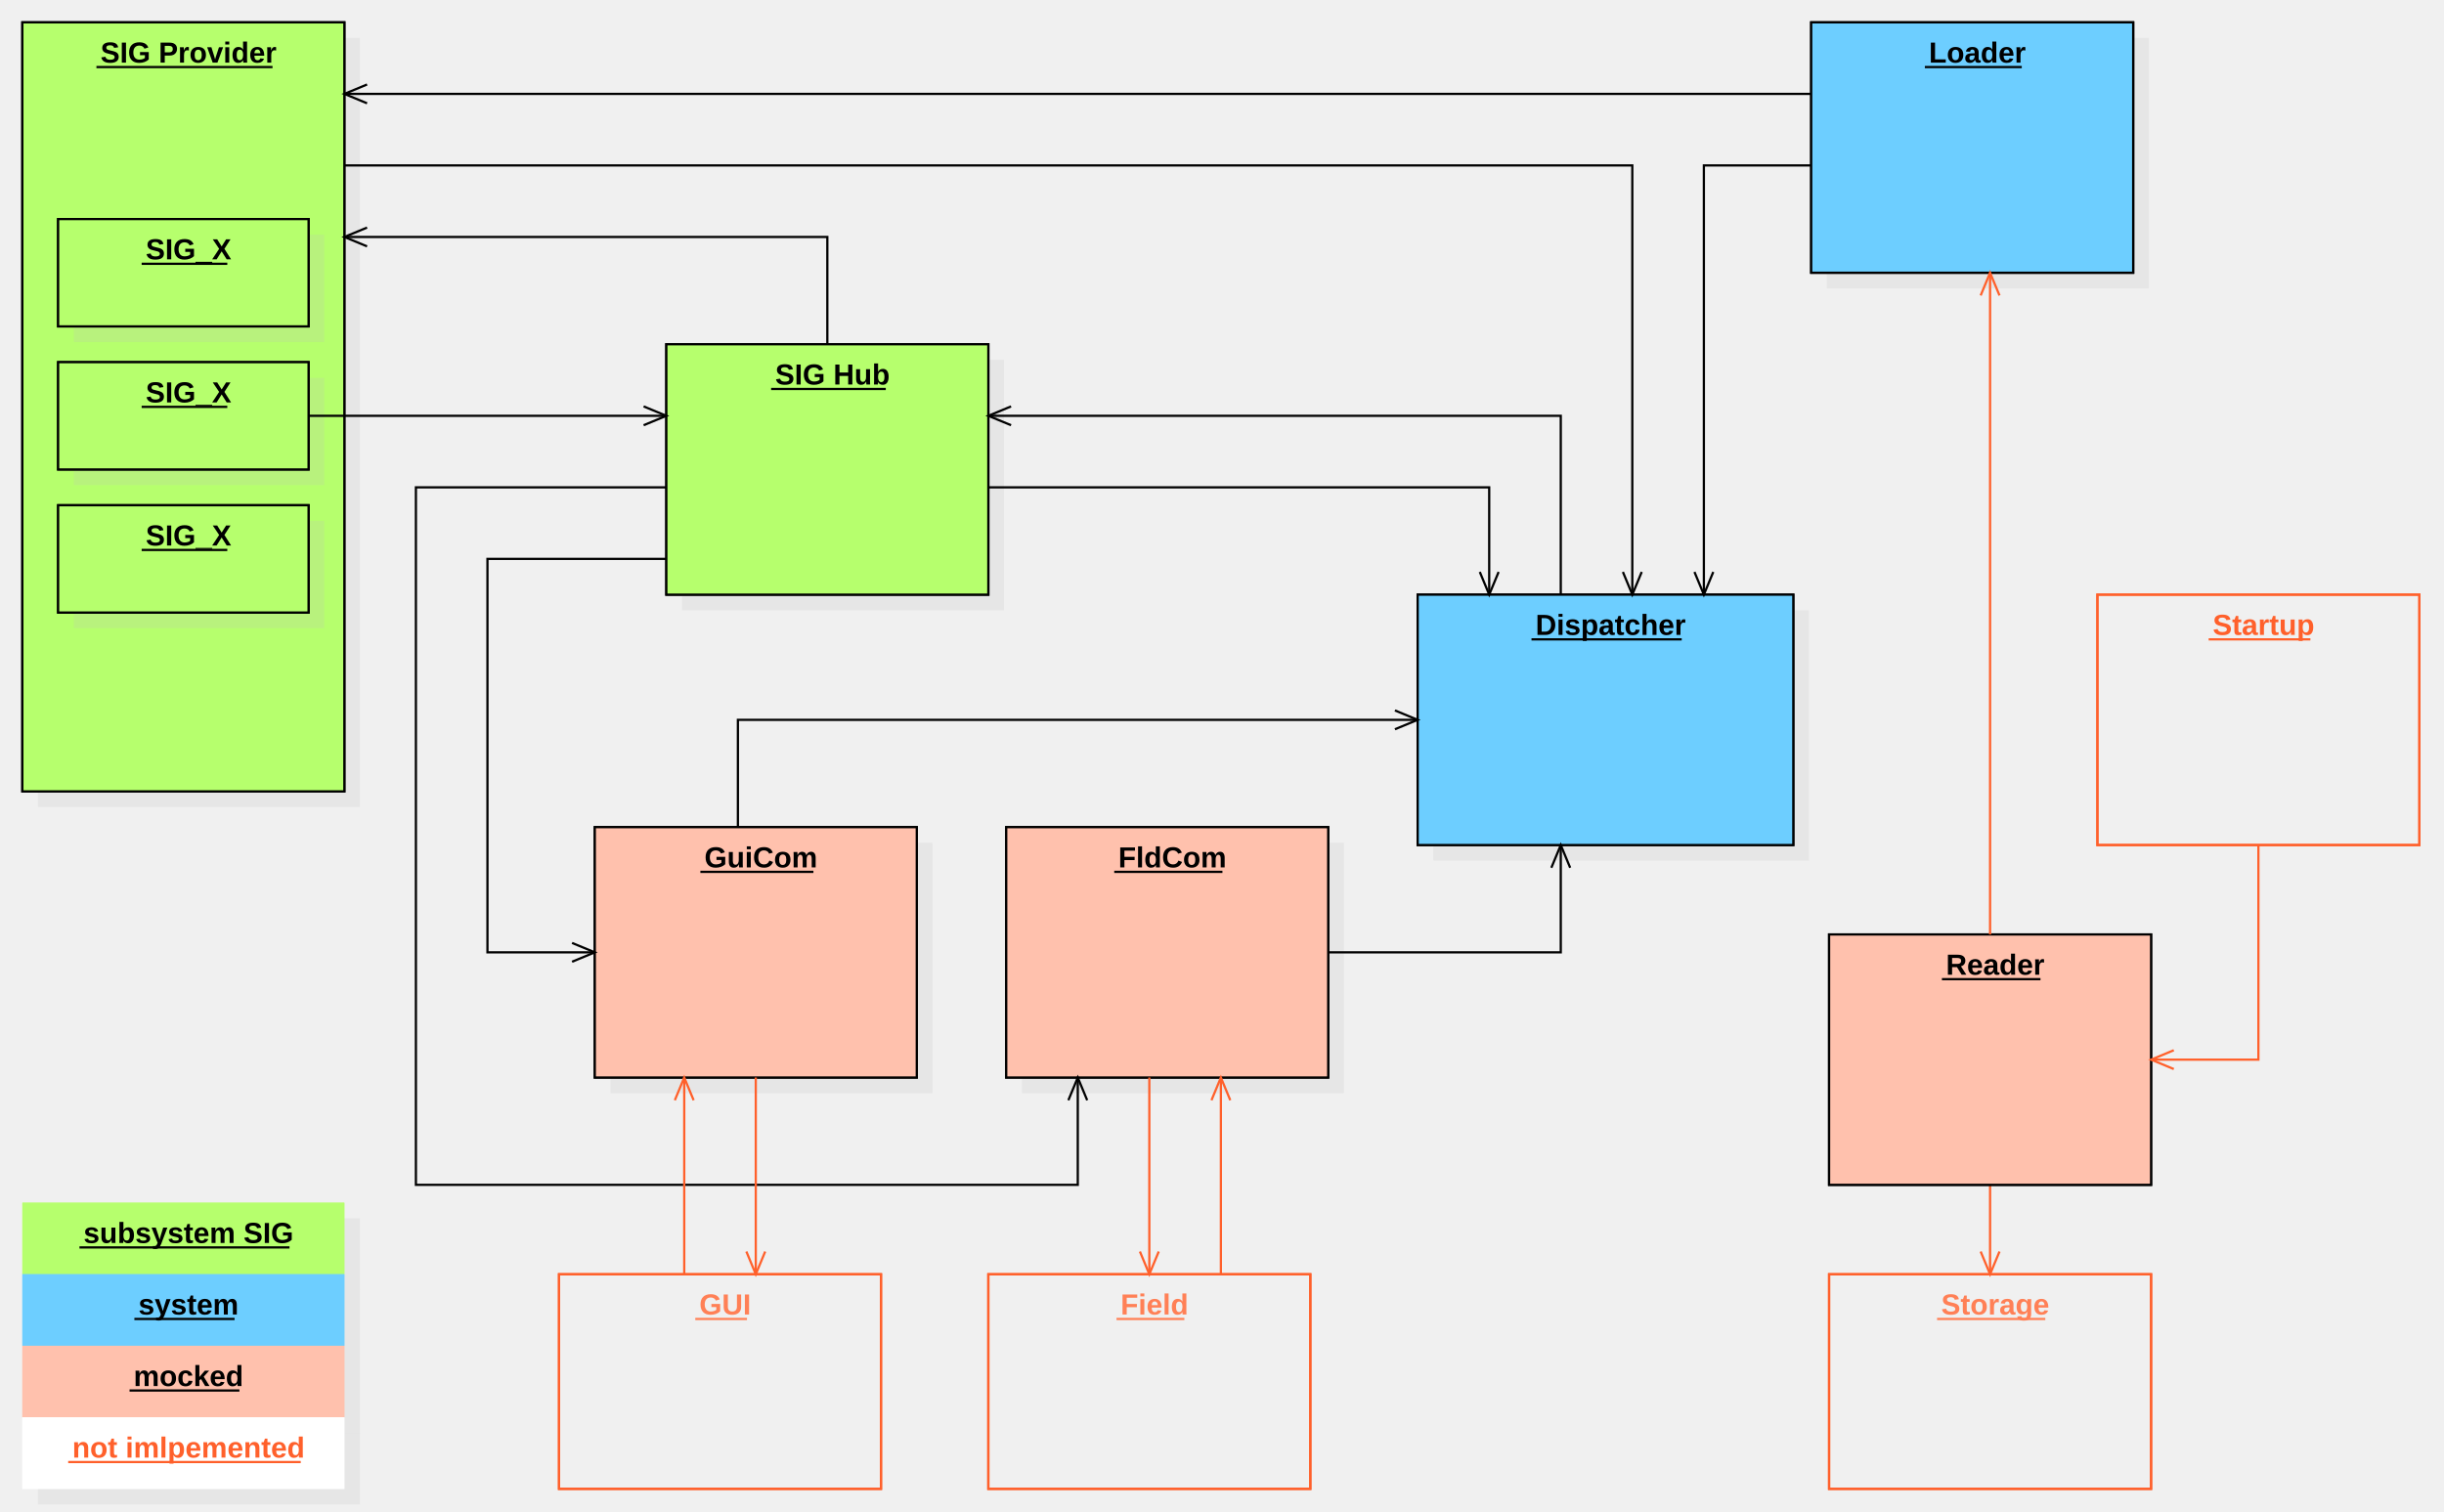
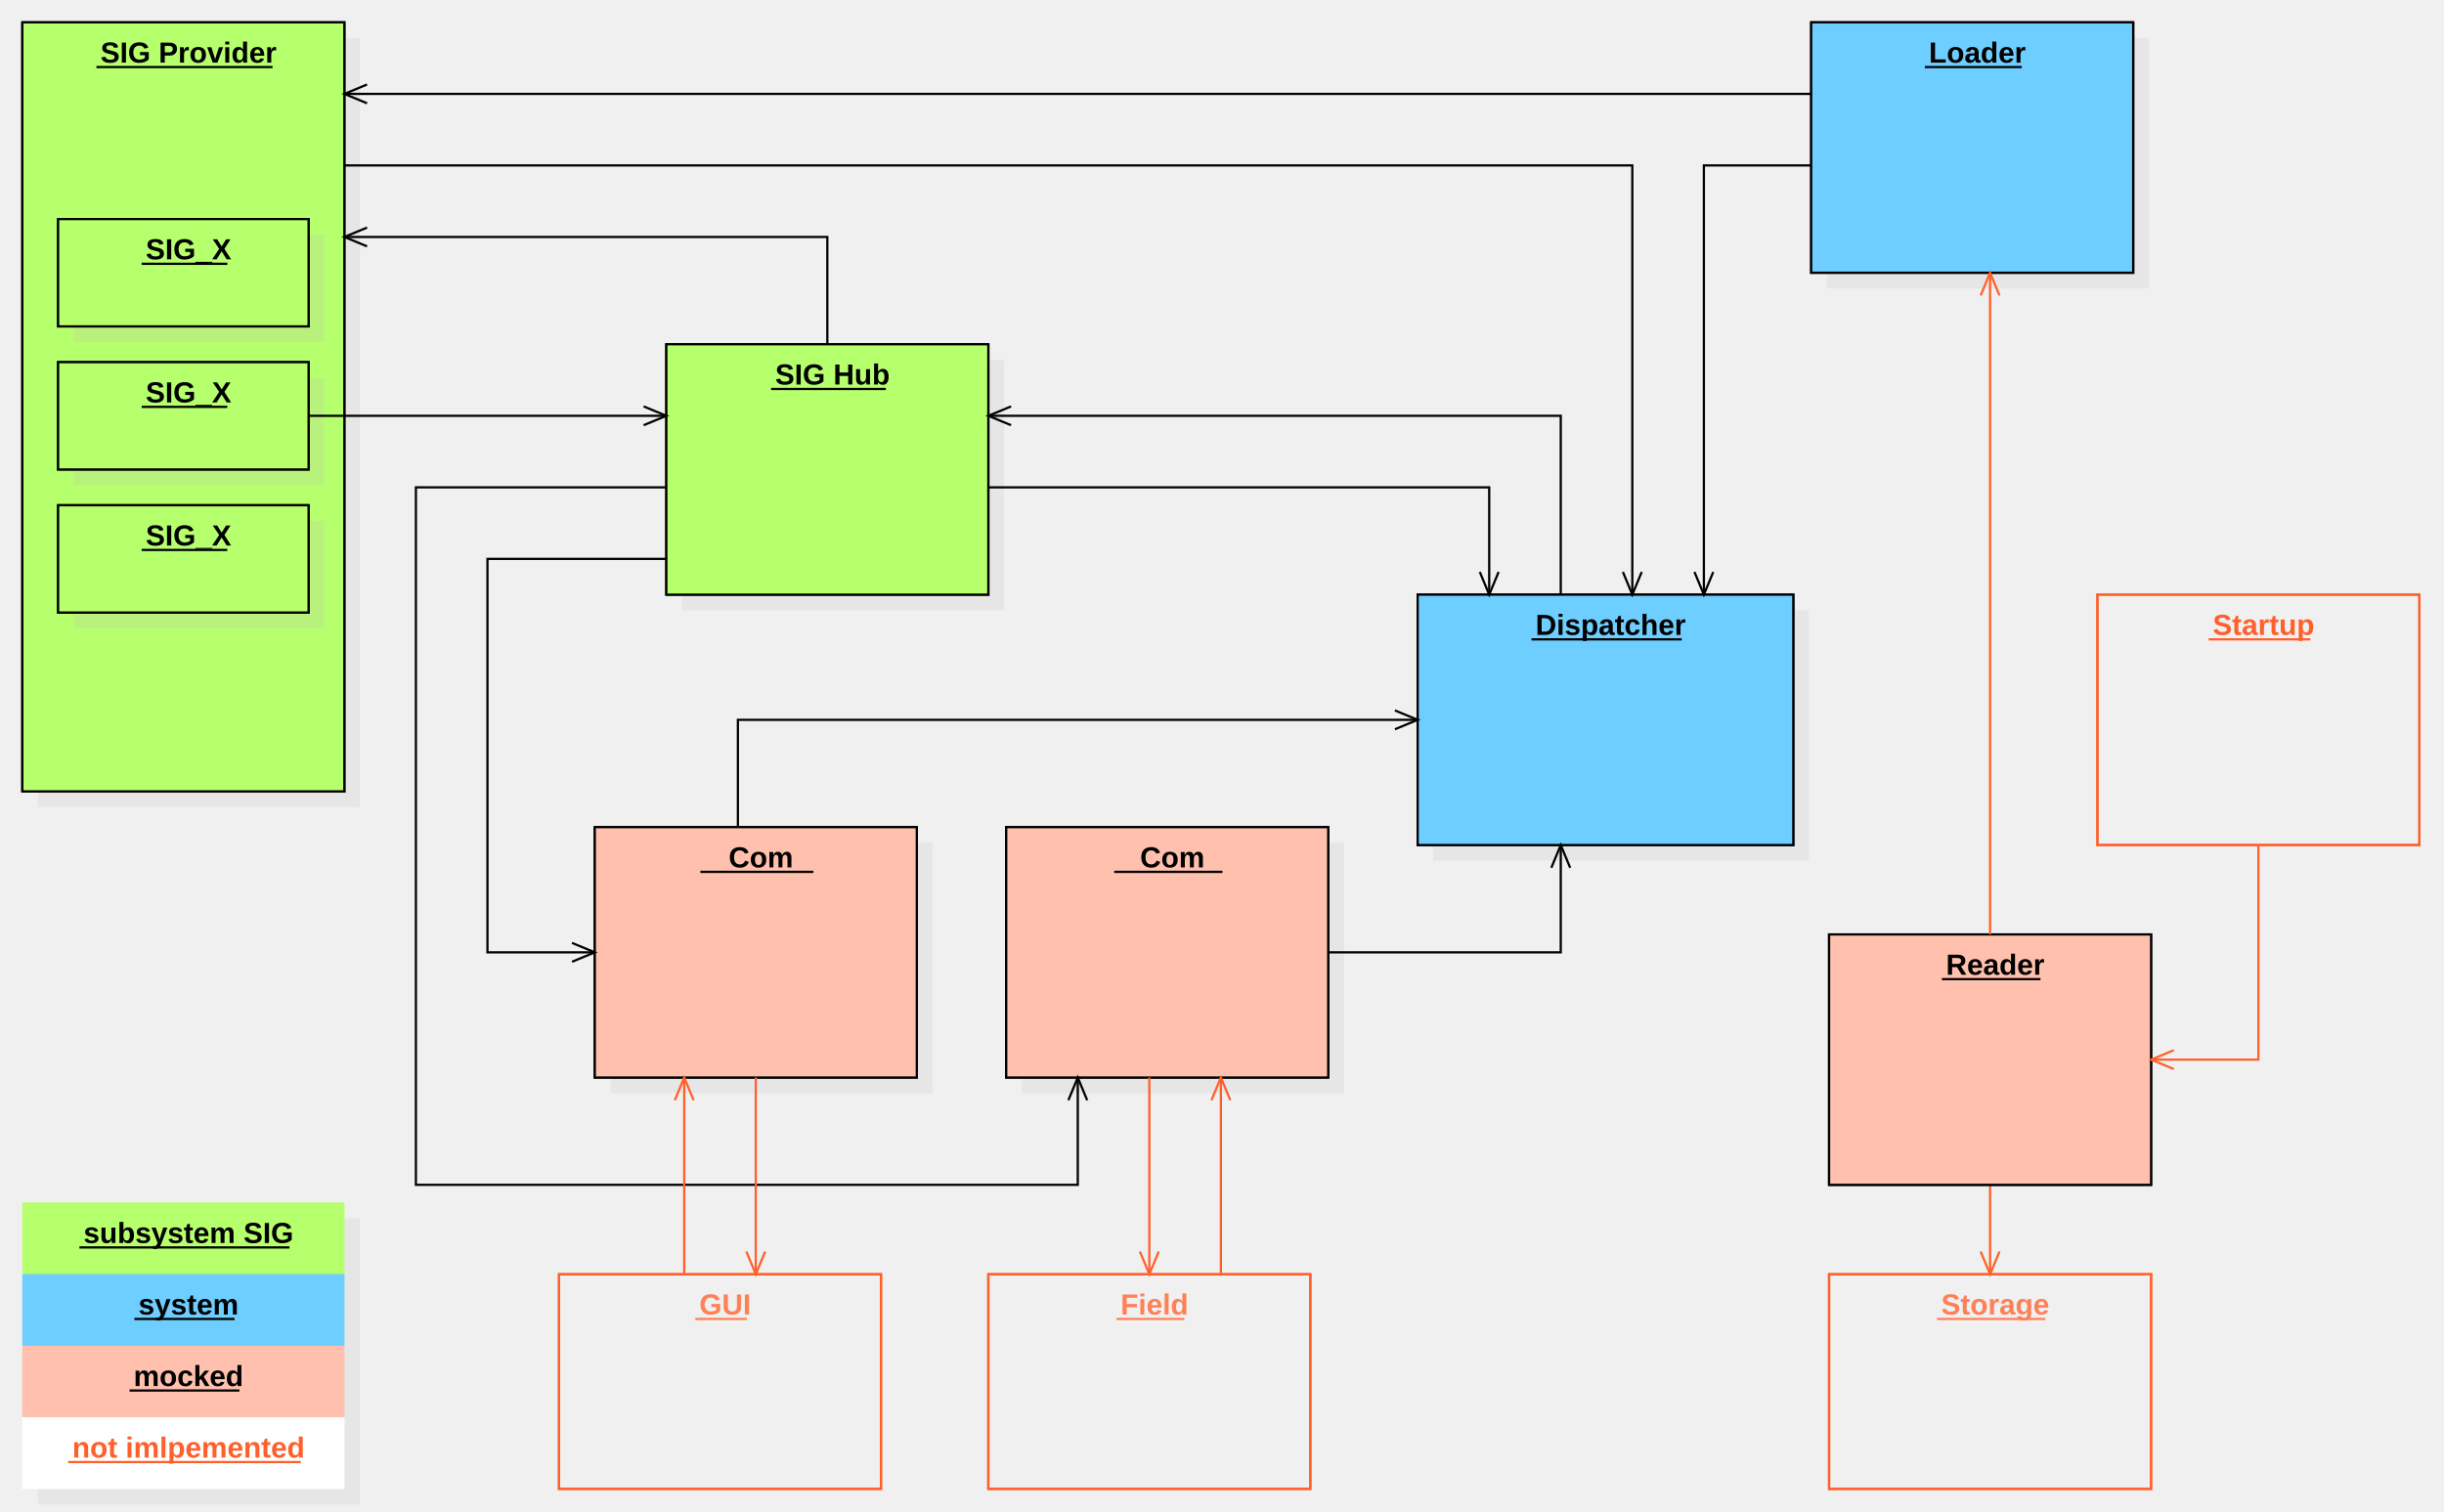
<svg xmlns="http://www.w3.org/2000/svg" width="100%" height="100%" viewBox="0 0 1093 676" version="1.1" xml:space="preserve" style="fill-rule:evenodd;clip-rule:evenodd;stroke-miterlimit:10;">
  <g>
    <g>
      <rect fill="#C0C0C0" stroke="none" x="423" y="231" width="144" height="112" transform="matrix(1 0 0 1 -118 -70)" fill-opacity="0.2" />
    </g>
    <g>
      <rect fill="#B6FF6D" stroke="none" x="416" y="224" width="144" height="112" transform="matrix(1 0 0 1 -118 -70)" />
    </g>
    <g>
      <path fill="none" stroke="#000000" paint-order="fill stroke markers" d=" M 298 154 L 442 154 L 442 266 L 298 266 L 298 154 Z Z" stroke-miterlimit="10" stroke-dasharray="" />
    </g>
    <g>
      <rect fill="#B6FF6D" stroke="none" x="416" y="224" width="144" height="112" transform="matrix(1 0 0 1 -118 -70)" />
    </g>
    <g>
      <path fill="none" stroke="#000000" paint-order="fill stroke markers" d=" M 298 154 L 442 154 L 442 266 L 298 266 L 298 154 Z Z" stroke-miterlimit="10" stroke-dasharray="" />
    </g>
    <g>
      <g>
        <path fill="none" stroke="none" />
        <text fill="#000000" stroke="none" font-family="Arial" font-size="13px" font-style="normal" font-weight="bold" text-decoration="undefined" x="488.5" y="237.5" text-anchor="middle" dominant-baseline="central" transform="matrix(1 0 0 1 -118 -70)">
SIG Hub</text>
        <path fill="none" stroke="#000000" paint-order="fill stroke markers" d=" M 396.138 174 L 344.862 174" stroke-miterlimit="10" stroke-dasharray="" />
      </g>
    </g>
    <g>
      <rect fill="#C0C0C0" stroke="none" x="759" y="343" width="168" height="112" transform="matrix(1 0 0 1 -118 -70)" fill-opacity="0.2" />
    </g>
    <g>
      <rect fill="#6DCEFF" stroke="none" x="752" y="336" width="168" height="112" transform="matrix(1 0 0 1 -118 -70)" />
    </g>
    <g>
      <path fill="none" stroke="#000000" paint-order="fill stroke markers" d=" M 634 266 L 802 266 L 802 378 L 634 378 L 634 266 Z Z" stroke-miterlimit="10" stroke-dasharray="" />
    </g>
    <g>
      <rect fill="#6DCEFF" stroke="none" x="752" y="336" width="168" height="112" transform="matrix(1 0 0 1 -118 -70)" />
    </g>
    <g>
      <path fill="none" stroke="#000000" paint-order="fill stroke markers" d=" M 634 266 L 802 266 L 802 378 L 634 378 L 634 266 Z Z" stroke-miterlimit="10" stroke-dasharray="" />
    </g>
    <g>
      <g>
        <path fill="none" stroke="none" />
        <text fill="#000000" stroke="none" font-family="Arial" font-size="13px" font-style="normal" font-weight="bold" text-decoration="undefined" x="836.5" y="349.5" text-anchor="middle" dominant-baseline="central" transform="matrix(1 0 0 1 -118 -70)">
Dispatcher</text>
        <path fill="none" stroke="#000000" paint-order="fill stroke markers" d=" M 752.095 286 L 684.905 286" stroke-miterlimit="10" stroke-dasharray="" />
      </g>
    </g>
    <g>
      <rect fill="#C0C0C0" stroke="none" x="135" y="87" width="144" height="344" transform="matrix(1 0 0 1 -118 -70)" fill-opacity="0.2" />
    </g>
    <g>
      <rect fill="#B6FF6D" stroke="none" x="128" y="80" width="144" height="344" transform="matrix(1 0 0 1 -118 -70)" />
    </g>
    <g>
      <path fill="none" stroke="#000000" paint-order="fill stroke markers" d=" M 10 10 L 154 10 L 154 354 L 10 354 L 10 10 Z Z" stroke-miterlimit="10" stroke-dasharray="" />
    </g>
    <g>
      <rect fill="#B6FF6D" stroke="none" x="128" y="80" width="144" height="344" transform="matrix(1 0 0 1 -118 -70)" />
    </g>
    <g>
      <path fill="none" stroke="#000000" paint-order="fill stroke markers" d=" M 10 10 L 154 10 L 154 354 L 10 354 L 10 10 Z Z" stroke-miterlimit="10" stroke-dasharray="" />
    </g>
    <g>
      <g>
        <path fill="none" stroke="none" />
        <text fill="#000000" stroke="none" font-family="Arial" font-size="13px" font-style="normal" font-weight="bold" text-decoration="undefined" x="200.5" y="93.5" text-anchor="middle" dominant-baseline="central" transform="matrix(1 0 0 1 -118 -70)">
SIG Provider</text>
        <path fill="none" stroke="#000000" paint-order="fill stroke markers" d=" M 121.875 30 L 43.125 30" stroke-miterlimit="10" stroke-dasharray="" />
      </g>
    </g>
    <g>
      <path fill="none" stroke="#000000" paint-order="fill stroke markers" d=" M 370 154 L 370 106 L 154 106" stroke-miterlimit="10" stroke-dasharray="" />
    </g>
    <g>
      <path fill="none" stroke="#000000" paint-order="fill stroke markers" d=" M 164.163 101.79 L 154 106 L 164.163 110.21" stroke-miterlimit="10" stroke-dasharray="" />
    </g>
    <g>
      <path fill="none" stroke="#000000" paint-order="fill stroke markers" d=" M 698 266 L 698 186 L 442 186" stroke-miterlimit="10" stroke-dasharray="" />
    </g>
    <g>
      <path fill="none" stroke="#000000" paint-order="fill stroke markers" d=" M 452.163 181.79 L 442 186 L 452.163 190.21" stroke-miterlimit="10" stroke-dasharray="" />
    </g>
    <g>
      <path fill="none" stroke="#000000" paint-order="fill stroke markers" d=" M 442 218 L 666 218 L 666 266" stroke-miterlimit="10" stroke-dasharray="" />
    </g>
    <g>
      <path fill="none" stroke="#000000" paint-order="fill stroke markers" d=" M 661.79 255.837 L 666 266 L 670.21 255.837" stroke-miterlimit="10" stroke-dasharray="" />
    </g>
    <g>
      <rect fill="#C0C0C0" stroke="none" x="391" y="447" width="144" height="112" transform="matrix(1 0 0 1 -118 -70)" fill-opacity="0.2" />
    </g>
    <g>
      <rect fill="#FFC1AD" stroke="none" x="384" y="440" width="144" height="112" transform="matrix(1 0 0 1 -118 -70)" />
    </g>
    <g>
      <path fill="none" stroke="#000000" paint-order="fill stroke markers" d=" M 266 370 L 410 370 L 410 482 L 266 482 L 266 370 Z Z" stroke-miterlimit="10" stroke-dasharray="" />
    </g>
    <g>
      <rect fill="#FFC1AD" stroke="none" x="384" y="440" width="144" height="112" transform="matrix(1 0 0 1 -118 -70)" />
    </g>
    <g>
      <path fill="none" stroke="#000000" paint-order="fill stroke markers" d=" M 266 370 L 410 370 L 410 482 L 266 482 L 266 370 Z Z" stroke-miterlimit="10" stroke-dasharray="" />
    </g>
    <g>
      <g>
        <path fill="none" stroke="none" />
        <text fill="#000000" stroke="none" font-family="Arial" font-size="13px" font-style="normal" font-weight="bold" text-decoration="undefined" x="456.5" y="453.5" text-anchor="middle" dominant-baseline="central" transform="matrix(1 0 0 1 -118 -70)">
- GuiCom</text>
+ Com</text>
        <path fill="none" stroke="#000000" paint-order="fill stroke markers" d=" M 363.776 390 L 313.224 390" stroke-miterlimit="10" stroke-dasharray="" />
      </g>
    </g>
    <g>
      <rect fill="#C0C0C0" stroke="none" x="575" y="447" width="144" height="112" transform="matrix(1 0 0 1 -118 -70)" fill-opacity="0.2" />
    </g>
    <g>
      <rect fill="#FFC1AD" stroke="none" x="568" y="440" width="144" height="112" transform="matrix(1 0 0 1 -118 -70)" />
    </g>
    <g>
      <path fill="none" stroke="#000000" paint-order="fill stroke markers" d=" M 450 370 L 594 370 L 594 482 L 450 482 L 450 370 Z Z" stroke-miterlimit="10" stroke-dasharray="" />
    </g>
    <g>
      <rect fill="#FFC1AD" stroke="none" x="568" y="440" width="144" height="112" transform="matrix(1 0 0 1 -118 -70)" />
    </g>
    <g>
      <path fill="none" stroke="#000000" paint-order="fill stroke markers" d=" M 450 370 L 594 370 L 594 482 L 450 482 L 450 370 Z Z" stroke-miterlimit="10" stroke-dasharray="" />
    </g>
    <g>
      <g>
        <path fill="none" stroke="none" />
        <text fill="#000000" stroke="none" font-family="Arial" font-size="13px" font-style="normal" font-weight="bold" text-decoration="undefined" x="640.5" y="453.5" text-anchor="middle" dominant-baseline="central" transform="matrix(1 0 0 1 -118 -70)">
- FldCom</text>
+ Com</text>
        <path fill="none" stroke="#000000" paint-order="fill stroke markers" d=" M 546.691 390 L 498.309 390" stroke-miterlimit="10" stroke-dasharray="" />
      </g>
    </g>
    <g>
      <path fill="none" stroke="#000000" paint-order="fill stroke markers" d=" M 298 250 L 218 250 L 218 426 L 266 426" stroke-miterlimit="10" stroke-dasharray="" />
    </g>
    <g>
      <path fill="none" stroke="#000000" paint-order="fill stroke markers" d=" M 255.837 430.21 L 266 426 L 255.837 421.79" stroke-miterlimit="10" stroke-dasharray="" />
    </g>
    <g>
      <path fill="none" stroke="#000000" paint-order="fill stroke markers" d=" M 298 218 L 186 218 L 186 530 L 482 530 L 482 482" stroke-miterlimit="10" stroke-dasharray="" />
    </g>
    <g>
      <path fill="none" stroke="#000000" paint-order="fill stroke markers" d=" M 486.21 492.163 L 482 482 L 477.79 492.163" stroke-miterlimit="10" stroke-dasharray="" />
    </g>
    <g>
      <path fill="none" stroke="#000000" paint-order="fill stroke markers" d=" M 330 370 L 330 322 L 634 322" stroke-miterlimit="10" stroke-dasharray="" />
    </g>
    <g>
      <path fill="none" stroke="#000000" paint-order="fill stroke markers" d=" M 623.837 326.21 L 634 322 L 623.837 317.79" stroke-miterlimit="10" stroke-dasharray="" />
    </g>
    <g>
      <path fill="none" stroke="#000000" paint-order="fill stroke markers" d=" M 594 426 L 698 426 L 698 378" stroke-miterlimit="10" stroke-dasharray="" />
    </g>
    <g>
      <path fill="none" stroke="#000000" paint-order="fill stroke markers" d=" M 702.21 388.163 L 698 378 L 693.79 388.163" stroke-miterlimit="10" stroke-dasharray="" />
    </g>
    <g>
      <rect fill="#C0C0C0" stroke="none" x="151" y="175" width="112" height="48" transform="matrix(1 0 0 1 -118 -70)" fill-opacity="0.2" />
    </g>
    <g>
      <rect fill="#B6FF6D" stroke="none" x="144" y="168" width="112" height="48" transform="matrix(1 0 0 1 -118 -70)" />
    </g>
    <g>
      <path fill="none" stroke="#000000" paint-order="fill stroke markers" d=" M 26 98 L 138 98 L 138 146 L 26 146 L 26 98 Z Z" stroke-miterlimit="10" stroke-dasharray="" />
    </g>
    <g>
      <rect fill="#B6FF6D" stroke="none" x="144" y="168" width="112" height="48" transform="matrix(1 0 0 1 -118 -70)" />
    </g>
    <g>
      <path fill="none" stroke="#000000" paint-order="fill stroke markers" d=" M 26 98 L 138 98 L 138 146 L 26 146 L 26 98 Z Z" stroke-miterlimit="10" stroke-dasharray="" />
    </g>
    <g>
      <g>
        <path fill="none" stroke="none" />
        <text fill="#000000" stroke="none" font-family="Arial" font-size="13px" font-style="normal" font-weight="bold" text-decoration="undefined" x="200.5" y="181.5" text-anchor="middle" dominant-baseline="central" transform="matrix(1 0 0 1 -118 -70)">
SIG_X</text>
        <path fill="none" stroke="#000000" paint-order="fill stroke markers" d=" M 101.648 118 L 63.352 118" stroke-miterlimit="10" stroke-dasharray="" />
      </g>
    </g>
    <g>
      <rect fill="#C0C0C0" stroke="none" x="151" y="239" width="112" height="48" transform="matrix(1 0 0 1 -118 -70)" fill-opacity="0.2" />
    </g>
    <g>
      <rect fill="#B6FF6D" stroke="none" x="144" y="232" width="112" height="48" transform="matrix(1 0 0 1 -118 -70)" />
    </g>
    <g>
      <path fill="none" stroke="#000000" paint-order="fill stroke markers" d=" M 26 162 L 138 162 L 138 210 L 26 210 L 26 162 Z Z" stroke-miterlimit="10" stroke-dasharray="" />
    </g>
    <g>
      <rect fill="#B6FF6D" stroke="none" x="144" y="232" width="112" height="48" transform="matrix(1 0 0 1 -118 -70)" />
    </g>
    <g>
      <path fill="none" stroke="#000000" paint-order="fill stroke markers" d=" M 26 162 L 138 162 L 138 210 L 26 210 L 26 162 Z Z" stroke-miterlimit="10" stroke-dasharray="" />
    </g>
    <g>
      <g>
        <path fill="none" stroke="none" />
        <text fill="#000000" stroke="none" font-family="Arial" font-size="13px" font-style="normal" font-weight="bold" text-decoration="undefined" x="200.5" y="245.5" text-anchor="middle" dominant-baseline="central" transform="matrix(1 0 0 1 -118 -70)">
SIG_X</text>
        <path fill="none" stroke="#000000" paint-order="fill stroke markers" d=" M 101.648 182 L 63.352 182" stroke-miterlimit="10" stroke-dasharray="" />
      </g>
    </g>
    <g>
      <rect fill="#C0C0C0" stroke="none" x="151" y="303" width="112" height="48" transform="matrix(1 0 0 1 -118 -70)" fill-opacity="0.2" />
    </g>
    <g>
      <rect fill="#B6FF6D" stroke="none" x="144" y="296" width="112" height="48" transform="matrix(1 0 0 1 -118 -70)" />
    </g>
    <g>
      <path fill="none" stroke="#000000" paint-order="fill stroke markers" d=" M 26 226 L 138 226 L 138 274 L 26 274 L 26 226 Z Z" stroke-miterlimit="10" stroke-dasharray="" />
    </g>
    <g>
      <rect fill="#B6FF6D" stroke="none" x="144" y="296" width="112" height="48" transform="matrix(1 0 0 1 -118 -70)" />
    </g>
    <g>
      <path fill="none" stroke="#000000" paint-order="fill stroke markers" d=" M 26 226 L 138 226 L 138 274 L 26 274 L 26 226 Z Z" stroke-miterlimit="10" stroke-dasharray="" />
    </g>
    <g>
      <g>
        <path fill="none" stroke="none" />
        <text fill="#000000" stroke="none" font-family="Arial" font-size="13px" font-style="normal" font-weight="bold" text-decoration="undefined" x="200.5" y="309.5" text-anchor="middle" dominant-baseline="central" transform="matrix(1 0 0 1 -118 -70)">
SIG_X</text>
        <path fill="none" stroke="#000000" paint-order="fill stroke markers" d=" M 101.648 246 L 63.352 246" stroke-miterlimit="10" stroke-dasharray="" />
      </g>
    </g>
    <g>
      <path fill="none" stroke="#000000" paint-order="fill stroke markers" d=" M 138 186 L 298 186" stroke-miterlimit="10" stroke-dasharray="" />
    </g>
    <g>
      <path fill="none" stroke="#000000" paint-order="fill stroke markers" d=" M 287.837 190.21 L 298 186 L 287.837 181.79" stroke-miterlimit="10" stroke-dasharray="" />
    </g>
    <g>
      <rect fill="#C0C0C0" stroke="none" x="935" y="87" width="144" height="112" transform="matrix(1 0 0 1 -118 -70)" fill-opacity="0.2" />
    </g>
    <g>
      <rect fill="#6DCEFF" stroke="none" x="928" y="80" width="144" height="112" transform="matrix(1 0 0 1 -118 -70)" />
    </g>
    <g>
      <path fill="none" stroke="#000000" paint-order="fill stroke markers" d=" M 810 10 L 954 10 L 954 122 L 810 122 L 810 10 Z Z" stroke-miterlimit="10" stroke-dasharray="" />
    </g>
    <g>
      <rect fill="#6DCEFF" stroke="none" x="928" y="80" width="144" height="112" transform="matrix(1 0 0 1 -118 -70)" />
    </g>
    <g>
      <path fill="none" stroke="#000000" paint-order="fill stroke markers" d=" M 810 10 L 954 10 L 954 122 L 810 122 L 810 10 Z Z" stroke-miterlimit="10" stroke-dasharray="" />
    </g>
    <g>
      <g>
        <path fill="none" stroke="none" />
        <text fill="#000000" stroke="none" font-family="Arial" font-size="13px" font-style="normal" font-weight="bold" text-decoration="undefined" x="1000.5" y="93.5" text-anchor="middle" dominant-baseline="central" transform="matrix(1 0 0 1 -118 -70)">
Loader</text>
        <path fill="none" stroke="#000000" paint-order="fill stroke markers" d=" M 904.171 30 L 860.829 30" stroke-miterlimit="10" stroke-dasharray="" />
      </g>
    </g>
    <g>
      <path fill="none" stroke="#000000" paint-order="fill stroke markers" d=" M 810 42 L 154 42" stroke-miterlimit="10" stroke-dasharray="" />
    </g>
    <g>
      <path fill="none" stroke="#000000" paint-order="fill stroke markers" d=" M 164.163 37.79 L 154 42 L 164.163 46.21" stroke-miterlimit="10" stroke-dasharray="" />
    </g>
    <g>
      <rect fill="#FFFFFF00" stroke="none" x="368" y="640" width="144" height="96" transform="matrix(1 0 0 1 -118 -70)" />
    </g>
    <g>
      <path fill="none" stroke="#FF602B" paint-order="fill stroke markers" d=" M 250 570 L 394 570 L 394 666 L 250 666 L 250 570 Z Z" stroke-miterlimit="10" stroke-dasharray="" />
    </g>
    <g>
      <rect fill="#FFFFFF00" stroke="none" x="368" y="640" width="144" height="96" transform="matrix(1 0 0 1 -118 -70)" />
    </g>
    <g>
      <path fill="none" stroke="#FF602B" paint-order="fill stroke markers" d=" M 250 570 L 394 570 L 394 666 L 250 666 L 250 570 Z Z" stroke-miterlimit="10" stroke-dasharray="" />
    </g>
    <g>
      <g>
        <path fill="none" stroke="none" />
        <text fill="#FF8056" stroke="none" font-family="Arial" font-size="13px" font-style="normal" font-weight="bold" text-decoration="undefined" x="440.5" y="653.5" text-anchor="middle" dominant-baseline="central" transform="matrix(1 0 0 1 -118 -70)">
GUI</text>
        <path fill="none" stroke="#FF8056" paint-order="fill stroke markers" d=" M 334.056 590 L 310.944 590" stroke-miterlimit="10" stroke-dasharray="" />
      </g>
    </g>
    <g>
      <rect fill="#FFFFFF00" stroke="none" x="560" y="640" width="144" height="96" transform="matrix(1 0 0 1 -118 -70)" />
    </g>
    <g>
      <path fill="none" stroke="#FF602B" paint-order="fill stroke markers" d=" M 442 570 L 586 570 L 586 666 L 442 666 L 442 570 Z Z" stroke-miterlimit="10" stroke-dasharray="" />
    </g>
    <g>
      <rect fill="#FFFFFF00" stroke="none" x="560" y="640" width="144" height="96" transform="matrix(1 0 0 1 -118 -70)" />
    </g>
    <g>
      <path fill="none" stroke="#FF602B" paint-order="fill stroke markers" d=" M 442 570 L 586 570 L 586 666 L 442 666 L 442 570 Z Z" stroke-miterlimit="10" stroke-dasharray="" />
    </g>
    <g>
      <g>
        <path fill="none" stroke="none" />
        <text fill="#FF8056" stroke="none" font-family="Arial" font-size="13px" font-style="normal" font-weight="bold" text-decoration="undefined" x="632.5" y="653.5" text-anchor="middle" dominant-baseline="central" transform="matrix(1 0 0 1 -118 -70)">
Field</text>
        <path fill="none" stroke="#FF8056" paint-order="fill stroke markers" d=" M 529.668 590 L 499.332 590" stroke-miterlimit="10" stroke-dasharray="" />
      </g>
    </g>
    <g>
      <rect fill="#FFFFFF00" stroke="none" x="936" y="640" width="144" height="96" transform="matrix(1 0 0 1 -118 -70)" />
    </g>
    <g>
      <path fill="none" stroke="#FF602B" paint-order="fill stroke markers" d=" M 818 570 L 962 570 L 962 666 L 818 666 L 818 570 Z Z" stroke-miterlimit="10" stroke-dasharray="" />
    </g>
    <g>
      <rect fill="#FFFFFF00" stroke="none" x="936" y="640" width="144" height="96" transform="matrix(1 0 0 1 -118 -70)" />
    </g>
    <g>
      <path fill="none" stroke="#FF602B" paint-order="fill stroke markers" d=" M 818 570 L 962 570 L 962 666 L 818 666 L 818 570 Z Z" stroke-miterlimit="10" stroke-dasharray="" />
    </g>
    <g>
      <g>
        <path fill="none" stroke="none" />
        <text fill="#FF8056" stroke="none" font-family="Arial" font-size="13px" font-style="normal" font-weight="bold" text-decoration="undefined" x="1008.5" y="653.5" text-anchor="middle" dominant-baseline="central" transform="matrix(1 0 0 1 -118 -70)">
Storage</text>
        <path fill="none" stroke="#FF8056" paint-order="fill stroke markers" d=" M 914.7 590 L 866.3 590" stroke-miterlimit="10" stroke-dasharray="" />
      </g>
    </g>
    <g>
      <path fill="none" stroke="#FF602B" paint-order="fill stroke markers" d=" M 306 570 L 306 482" stroke-miterlimit="10" stroke-dasharray="" />
    </g>
    <g>
      <path fill="none" stroke="#FF602B" paint-order="fill stroke markers" d=" M 310.21 492.163 L 306 482 L 301.79 492.163" stroke-miterlimit="10" stroke-dasharray="" />
    </g>
    <g>
      <path fill="none" stroke="#FF602B" paint-order="fill stroke markers" d=" M 338 482 L 338 570" stroke-miterlimit="10" stroke-dasharray="" />
    </g>
    <g>
      <path fill="none" stroke="#FF602B" paint-order="fill stroke markers" d=" M 333.79 559.837 L 338 570 L 342.21 559.837" stroke-miterlimit="10" stroke-dasharray="" />
    </g>
    <g>
      <path fill="none" stroke="#FF602B" paint-order="fill stroke markers" d=" M 514 482 L 514 570" stroke-miterlimit="10" stroke-dasharray="" />
    </g>
    <g>
      <path fill="none" stroke="#FF602B" paint-order="fill stroke markers" d=" M 509.79 559.837 L 514 570 L 518.21 559.837" stroke-miterlimit="10" stroke-dasharray="" />
    </g>
    <g>
      <path fill="none" stroke="#FF602B" paint-order="fill stroke markers" d=" M 546 570 L 546 482" stroke-miterlimit="10" stroke-dasharray="" />
    </g>
    <g>
      <path fill="none" stroke="#FF602B" paint-order="fill stroke markers" d=" M 550.21 492.163 L 546 482 L 541.79 492.163" stroke-miterlimit="10" stroke-dasharray="" />
    </g>
    <g>
      <path fill="none" stroke="#FF602B" paint-order="fill stroke markers" d=" M 890 530 L 890 570" stroke-miterlimit="10" stroke-dasharray="" />
    </g>
    <g>
      <path fill="none" stroke="#FF602B" paint-order="fill stroke markers" d=" M 885.79 559.837 L 890 570 L 894.21 559.837" stroke-miterlimit="10" stroke-dasharray="" />
    </g>
    <g>
      <path fill="none" stroke="#000000" paint-order="fill stroke markers" d=" M 810 74 L 762 74 L 762 266" stroke-miterlimit="10" stroke-dasharray="" />
    </g>
    <g>
      <path fill="none" stroke="#000000" paint-order="fill stroke markers" d=" M 757.79 255.837 L 762 266 L 766.21 255.837" stroke-miterlimit="10" stroke-dasharray="" />
    </g>
    <g>
      <rect fill="#FFC1AD" stroke="none" x="936" y="488" width="144" height="112" transform="matrix(1 0 0 1 -118 -70)" />
    </g>
    <g>
      <path fill="none" stroke="#000000" paint-order="fill stroke markers" d=" M 818 418 L 962 418 L 962 530 L 818 530 L 818 418 Z Z" stroke-miterlimit="10" stroke-dasharray="" />
    </g>
    <g>
      <rect fill="#FFC1AD" stroke="none" x="936" y="488" width="144" height="112" transform="matrix(1 0 0 1 -118 -70)" />
    </g>
    <g>
      <path fill="none" stroke="#000000" paint-order="fill stroke markers" d=" M 818 418 L 962 418 L 962 530 L 818 530 L 818 418 Z Z" stroke-miterlimit="10" stroke-dasharray="" />
    </g>
    <g>
      <g>
        <path fill="none" stroke="none" />
        <text fill="#000000" stroke="none" font-family="Arial" font-size="13px" font-style="normal" font-weight="bold" text-decoration="undefined" x="1008.5" y="501.5" text-anchor="middle" dominant-baseline="central" transform="matrix(1 0 0 1 -118 -70)">
Reader</text>
        <path fill="none" stroke="#000000" paint-order="fill stroke markers" d=" M 912.539 438 L 868.461 438" stroke-miterlimit="10" stroke-dasharray="" />
      </g>
    </g>
    <g>
      <rect fill="#FFFFFF00" stroke="none" x="1056" y="336" width="144" height="112" transform="matrix(1 0 0 1 -118 -70)" />
    </g>
    <g>
      <path fill="none" stroke="#FF602B" paint-order="fill stroke markers" d=" M 938 266 L 1082 266 L 1082 378 L 938 378 L 938 266 Z Z" stroke-miterlimit="10" stroke-dasharray="" />
    </g>
    <g>
      <rect fill="#FFFFFF00" stroke="none" x="1056" y="336" width="144" height="112" transform="matrix(1 0 0 1 -118 -70)" />
    </g>
    <g>
      <path fill="none" stroke="#FF602B" paint-order="fill stroke markers" d=" M 938 266 L 1082 266 L 1082 378 L 938 378 L 938 266 Z Z" stroke-miterlimit="10" stroke-dasharray="" />
    </g>
    <g>
      <g>
        <path fill="none" stroke="none" />
        <text fill="#FF602B" stroke="none" font-family="Arial" font-size="13px" font-style="normal" font-weight="bold" text-decoration="undefined" x="1128.5" y="349.5" text-anchor="middle" dominant-baseline="central" transform="matrix(1 0 0 1 -118 -70)">
Startup</text>
        <path fill="none" stroke="#FF602B" paint-order="fill stroke markers" d=" M 1033.25 286 L 987.75 286" stroke-miterlimit="10" stroke-dasharray="" />
      </g>
    </g>
    <g>
      <path fill="none" stroke="#FF602B" paint-order="fill stroke markers" d=" M 1010 378 L 1010 474 L 962 474" stroke-miterlimit="10" stroke-dasharray="" />
    </g>
    <g>
      <path fill="none" stroke="#FF602B" paint-order="fill stroke markers" d=" M 972.163 469.79 L 962 474 L 972.163 478.21" stroke-miterlimit="10" stroke-dasharray="" />
    </g>
    <g>
      <path fill="none" stroke="#FF602B" paint-order="fill stroke markers" d=" M 890 418 L 890 122" stroke-miterlimit="10" stroke-dasharray="" />
    </g>
    <g>
      <path fill="none" stroke="#FF602B" paint-order="fill stroke markers" d=" M 894.21 132.163 L 890 122 L 885.79 132.163" stroke-miterlimit="10" stroke-dasharray="" />
    </g>
    <g>
      <path fill="none" stroke="#000000" paint-order="fill stroke markers" d=" M 154 74 L 730 74 L 730 266" stroke-miterlimit="10" stroke-dasharray="" />
    </g>
    <g>
      <path fill="none" stroke="#000000" paint-order="fill stroke markers" d=" M 725.79 255.837 L 730 266 L 734.21 255.837" stroke-miterlimit="10" stroke-dasharray="" />
    </g>
    <g>
      <rect fill="#C0C0C0" stroke="none" x="135" y="615" width="144" height="32" transform="matrix(1 0 0 1 -118 -70)" fill-opacity="0.2" />
    </g>
    <g>
      <rect fill="#B6FF6D" stroke="none" x="128" y="608" width="144" height="32" transform="matrix(1 0 0 1 -118 -70)" />
    </g>
    <g>
      <path fill="none" stroke="#FFFFFF00" paint-order="fill stroke markers" d=" M 10 538 L 154 538 L 154 570 L 10 570 L 10 538 Z Z" stroke-miterlimit="10" stroke-dasharray="" />
    </g>
    <g>
      <rect fill="#B6FF6D" stroke="none" x="128" y="608" width="144" height="32" transform="matrix(1 0 0 1 -118 -70)" />
    </g>
    <g>
      <path fill="none" stroke="#FFFFFF00" paint-order="fill stroke markers" d=" M 10 538 L 154 538 L 154 570 L 10 570 L 10 538 Z Z" stroke-miterlimit="10" stroke-dasharray="" />
    </g>
    <g>
      <g>
        <path fill="none" stroke="none" />
        <text fill="#000000" stroke="none" font-family="Arial" font-size="13px" font-style="normal" font-weight="bold" text-decoration="undefined" x="200.5" y="621.5" text-anchor="middle" dominant-baseline="central" transform="matrix(1 0 0 1 -118 -70)">
subsystem SIG</text>
        <path fill="none" stroke="#000000" paint-order="fill stroke markers" d=" M 129.463 558 L 35.537 558" stroke-miterlimit="10" stroke-dasharray="" />
      </g>
    </g>
    <g>
      <rect fill="#C0C0C0" stroke="none" x="135" y="647" width="144" height="32" transform="matrix(1 0 0 1 -118 -70)" fill-opacity="0.2" />
    </g>
    <g>
      <rect fill="#6DCEFF" stroke="none" x="128" y="640" width="144" height="32" transform="matrix(1 0 0 1 -118 -70)" />
    </g>
    <g>
      <path fill="none" stroke="#FFFFFF00" paint-order="fill stroke markers" d=" M 10 570 L 154 570 L 154 602 L 10 602 L 10 570 Z Z" stroke-miterlimit="10" stroke-dasharray="" />
    </g>
    <g>
      <rect fill="#6DCEFF" stroke="none" x="128" y="640" width="144" height="32" transform="matrix(1 0 0 1 -118 -70)" />
    </g>
    <g>
      <path fill="none" stroke="#FFFFFF00" paint-order="fill stroke markers" d=" M 10 570 L 154 570 L 154 602 L 10 602 L 10 570 Z Z" stroke-miterlimit="10" stroke-dasharray="" />
    </g>
    <g>
      <g>
        <path fill="none" stroke="none" />
        <text fill="#000000" stroke="none" font-family="Arial" font-size="13px" font-style="normal" font-weight="bold" text-decoration="undefined" x="200.5" y="653.5" text-anchor="middle" dominant-baseline="central" transform="matrix(1 0 0 1 -118 -70)">
system</text>
        <path fill="none" stroke="#000000" paint-order="fill stroke markers" d=" M 104.904 590 L 60.096 590" stroke-miterlimit="10" stroke-dasharray="" />
      </g>
    </g>
    <g>
      <rect fill="#C0C0C0" stroke="none" x="135" y="679" width="144" height="32" transform="matrix(1 0 0 1 -118 -70)" fill-opacity="0.2" />
    </g>
    <g>
      <rect fill="#FFC1AD" stroke="none" x="128" y="672" width="144" height="32" transform="matrix(1 0 0 1 -118 -70)" />
    </g>
    <g>
      <path fill="none" stroke="#FFFFFF00" paint-order="fill stroke markers" d=" M 10 602 L 154 602 L 154 634 L 10 634 L 10 602 Z Z" stroke-miterlimit="10" stroke-dasharray="" />
    </g>
    <g>
      <rect fill="#FFC1AD" stroke="none" x="128" y="672" width="144" height="32" transform="matrix(1 0 0 1 -118 -70)" />
    </g>
    <g>
      <path fill="none" stroke="#FFFFFF00" paint-order="fill stroke markers" d=" M 10 602 L 154 602 L 154 634 L 10 634 L 10 602 Z Z" stroke-miterlimit="10" stroke-dasharray="" />
    </g>
    <g>
      <g>
        <path fill="none" stroke="none" />
        <text fill="#000000" stroke="none" font-family="Arial" font-size="13px" font-style="normal" font-weight="bold" text-decoration="undefined" x="200.5" y="685.5" text-anchor="middle" dominant-baseline="central" transform="matrix(1 0 0 1 -118 -70)">
mocked</text>
        <path fill="none" stroke="#000000" paint-order="fill stroke markers" d=" M 107.065 622 L 57.935 622" stroke-miterlimit="10" stroke-dasharray="" />
      </g>
    </g>
    <g>
      <rect fill="#C0C0C0" stroke="none" x="135" y="711" width="144" height="32" transform="matrix(1 0 0 1 -118 -70)" fill-opacity="0.2" />
    </g>
    <g>
      <rect fill="#ffffff" stroke="none" x="128" y="704" width="144" height="32" transform="matrix(1 0 0 1 -118 -70)" />
    </g>
    <g>
      <path fill="none" stroke="#FFFFFF00" paint-order="fill stroke markers" d=" M 10 634 L 154 634 L 154 666 L 10 666 L 10 634 Z Z" stroke-miterlimit="10" stroke-dasharray="" />
    </g>
    <g>
      <rect fill="#ffffff" stroke="none" x="128" y="704" width="144" height="32" transform="matrix(1 0 0 1 -118 -70)" />
    </g>
    <g>
      <path fill="none" stroke="#FFFFFF00" paint-order="fill stroke markers" d=" M 10 634 L 154 634 L 154 666 L 10 666 L 10 634 Z Z" stroke-miterlimit="10" stroke-dasharray="" />
    </g>
    <g>
      <g>
        <path fill="none" stroke="none" />
        <text fill="#FF602B" stroke="none" font-family="Arial" font-size="13px" font-style="normal" font-weight="bold" text-decoration="undefined" x="200.5" y="717.5" text-anchor="middle" dominant-baseline="central" transform="matrix(1 0 0 1 -118 -70)">
not imlpemented</text>
        <path fill="none" stroke="#FF602B" paint-order="fill stroke markers" d=" M 134.503 654 L 30.497 654" stroke-miterlimit="10" stroke-dasharray="" />
      </g>
    </g>
  </g>
</svg>
